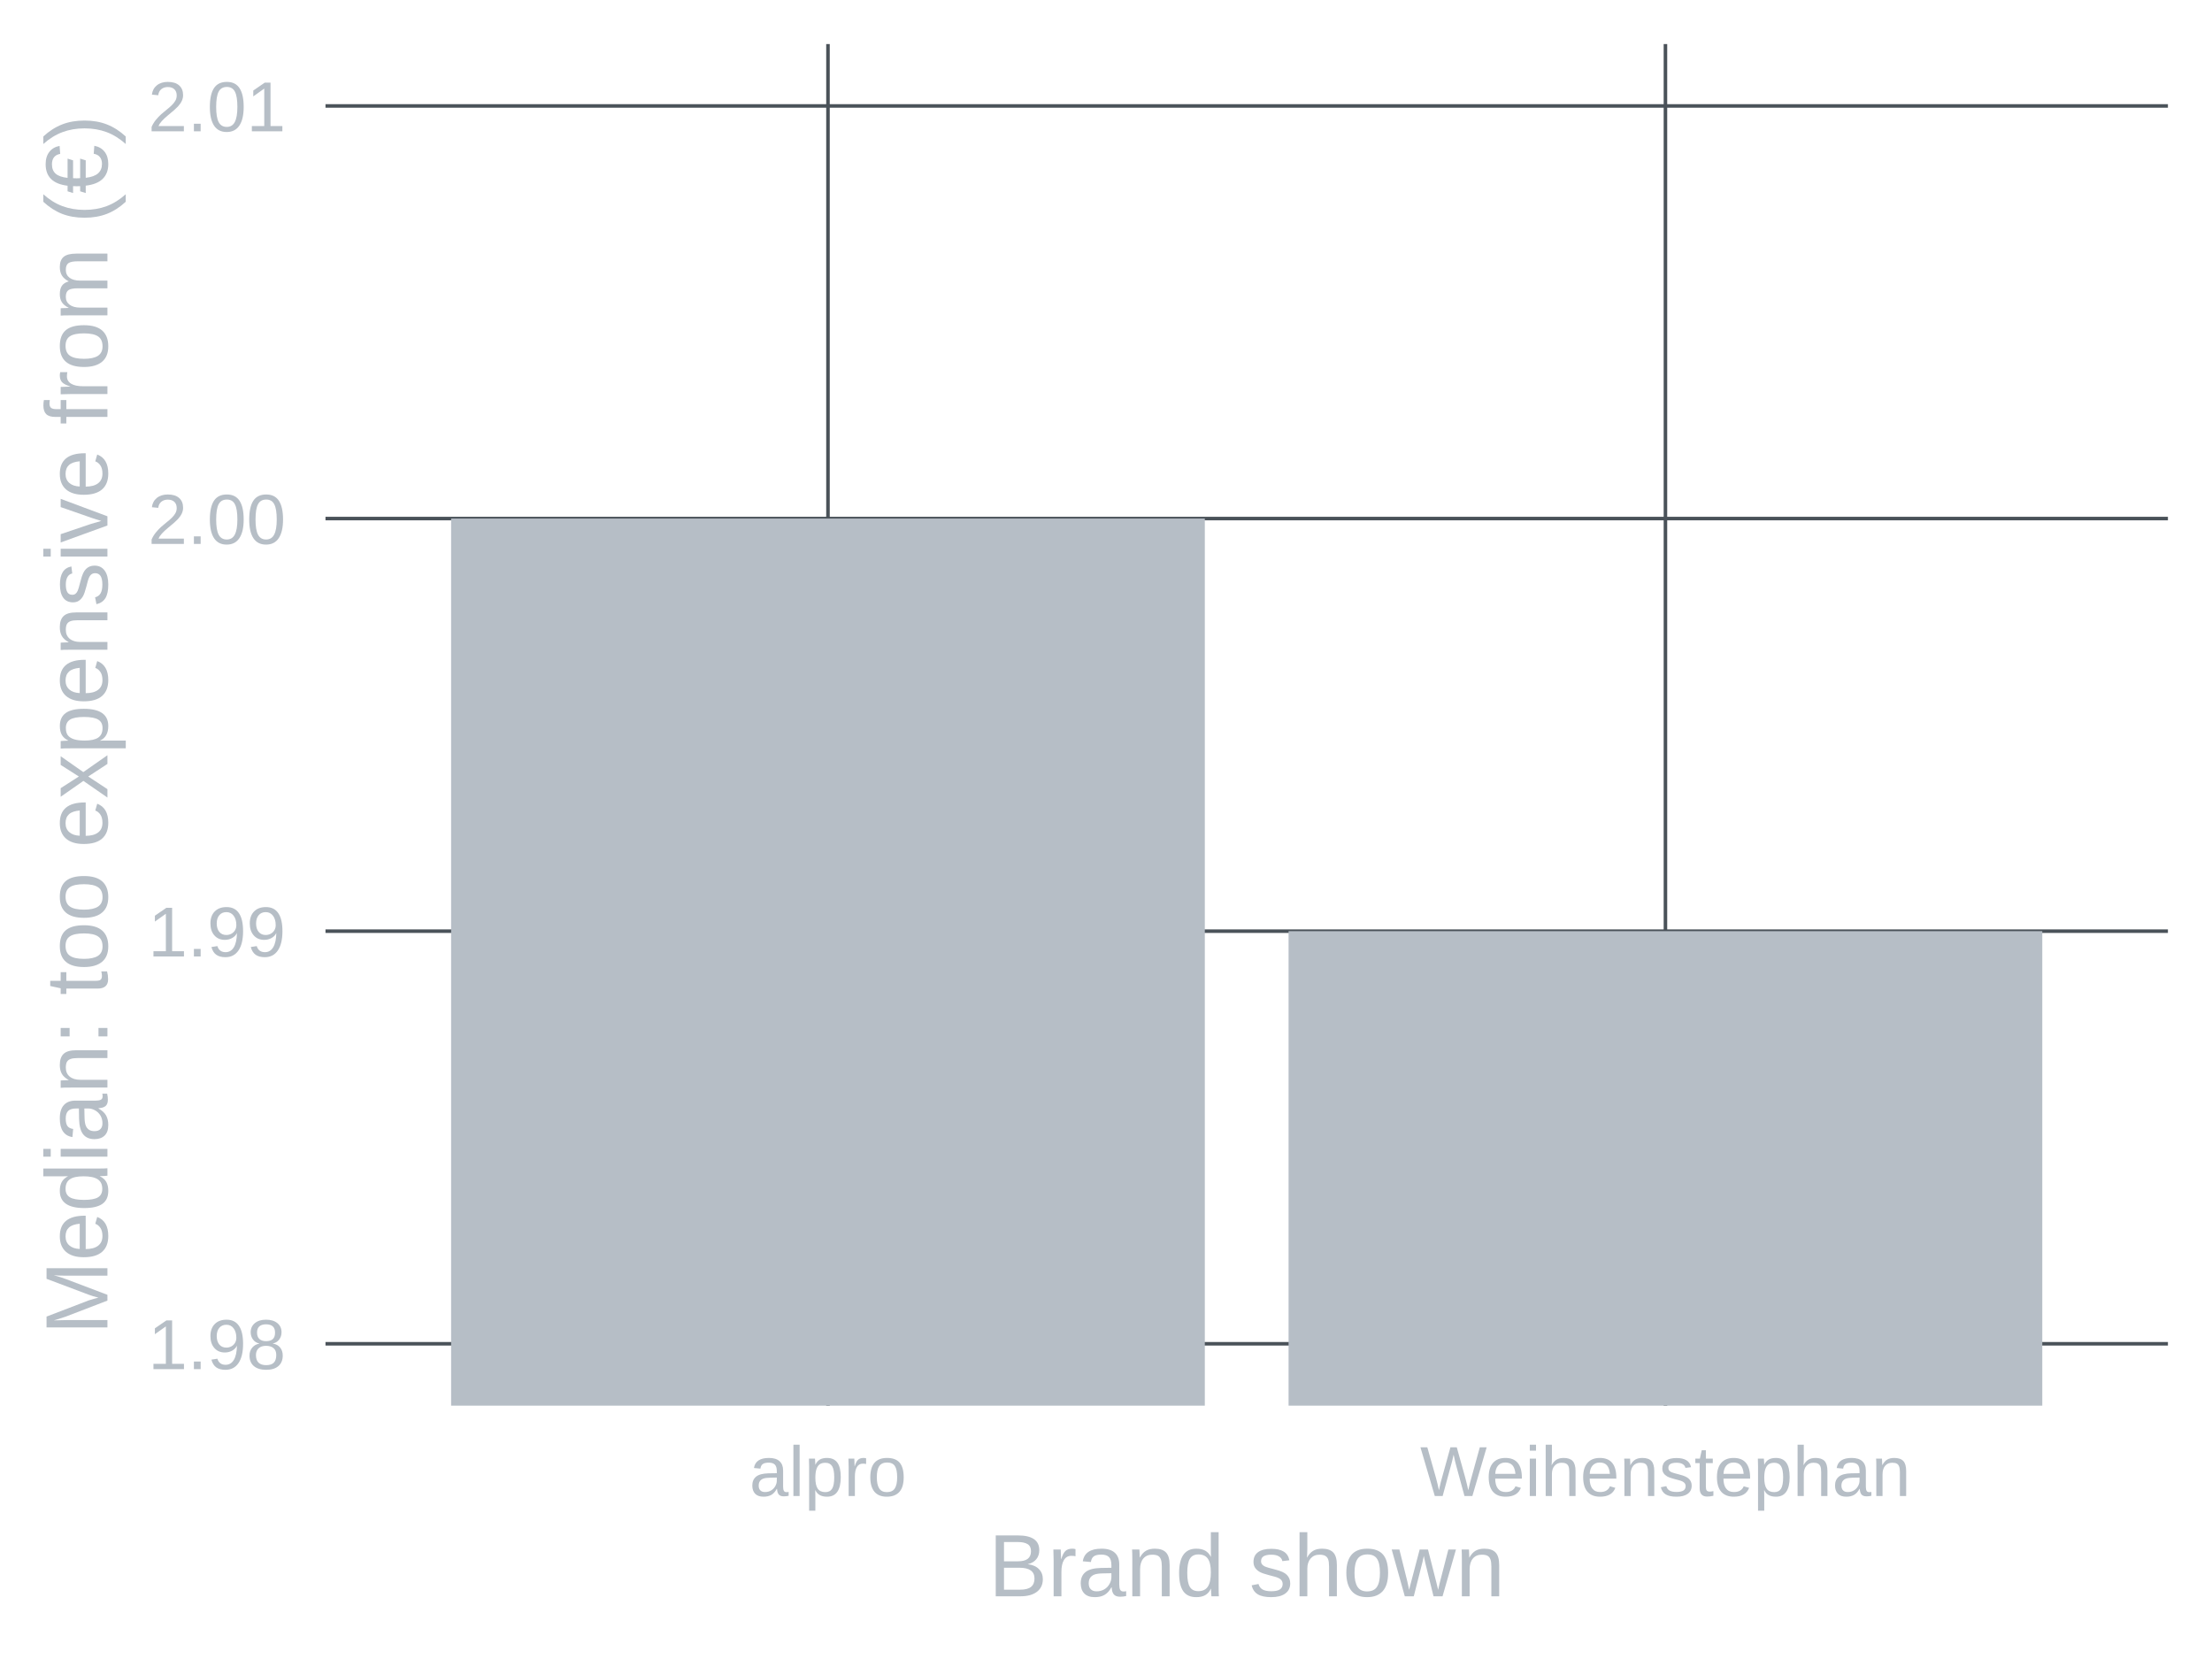
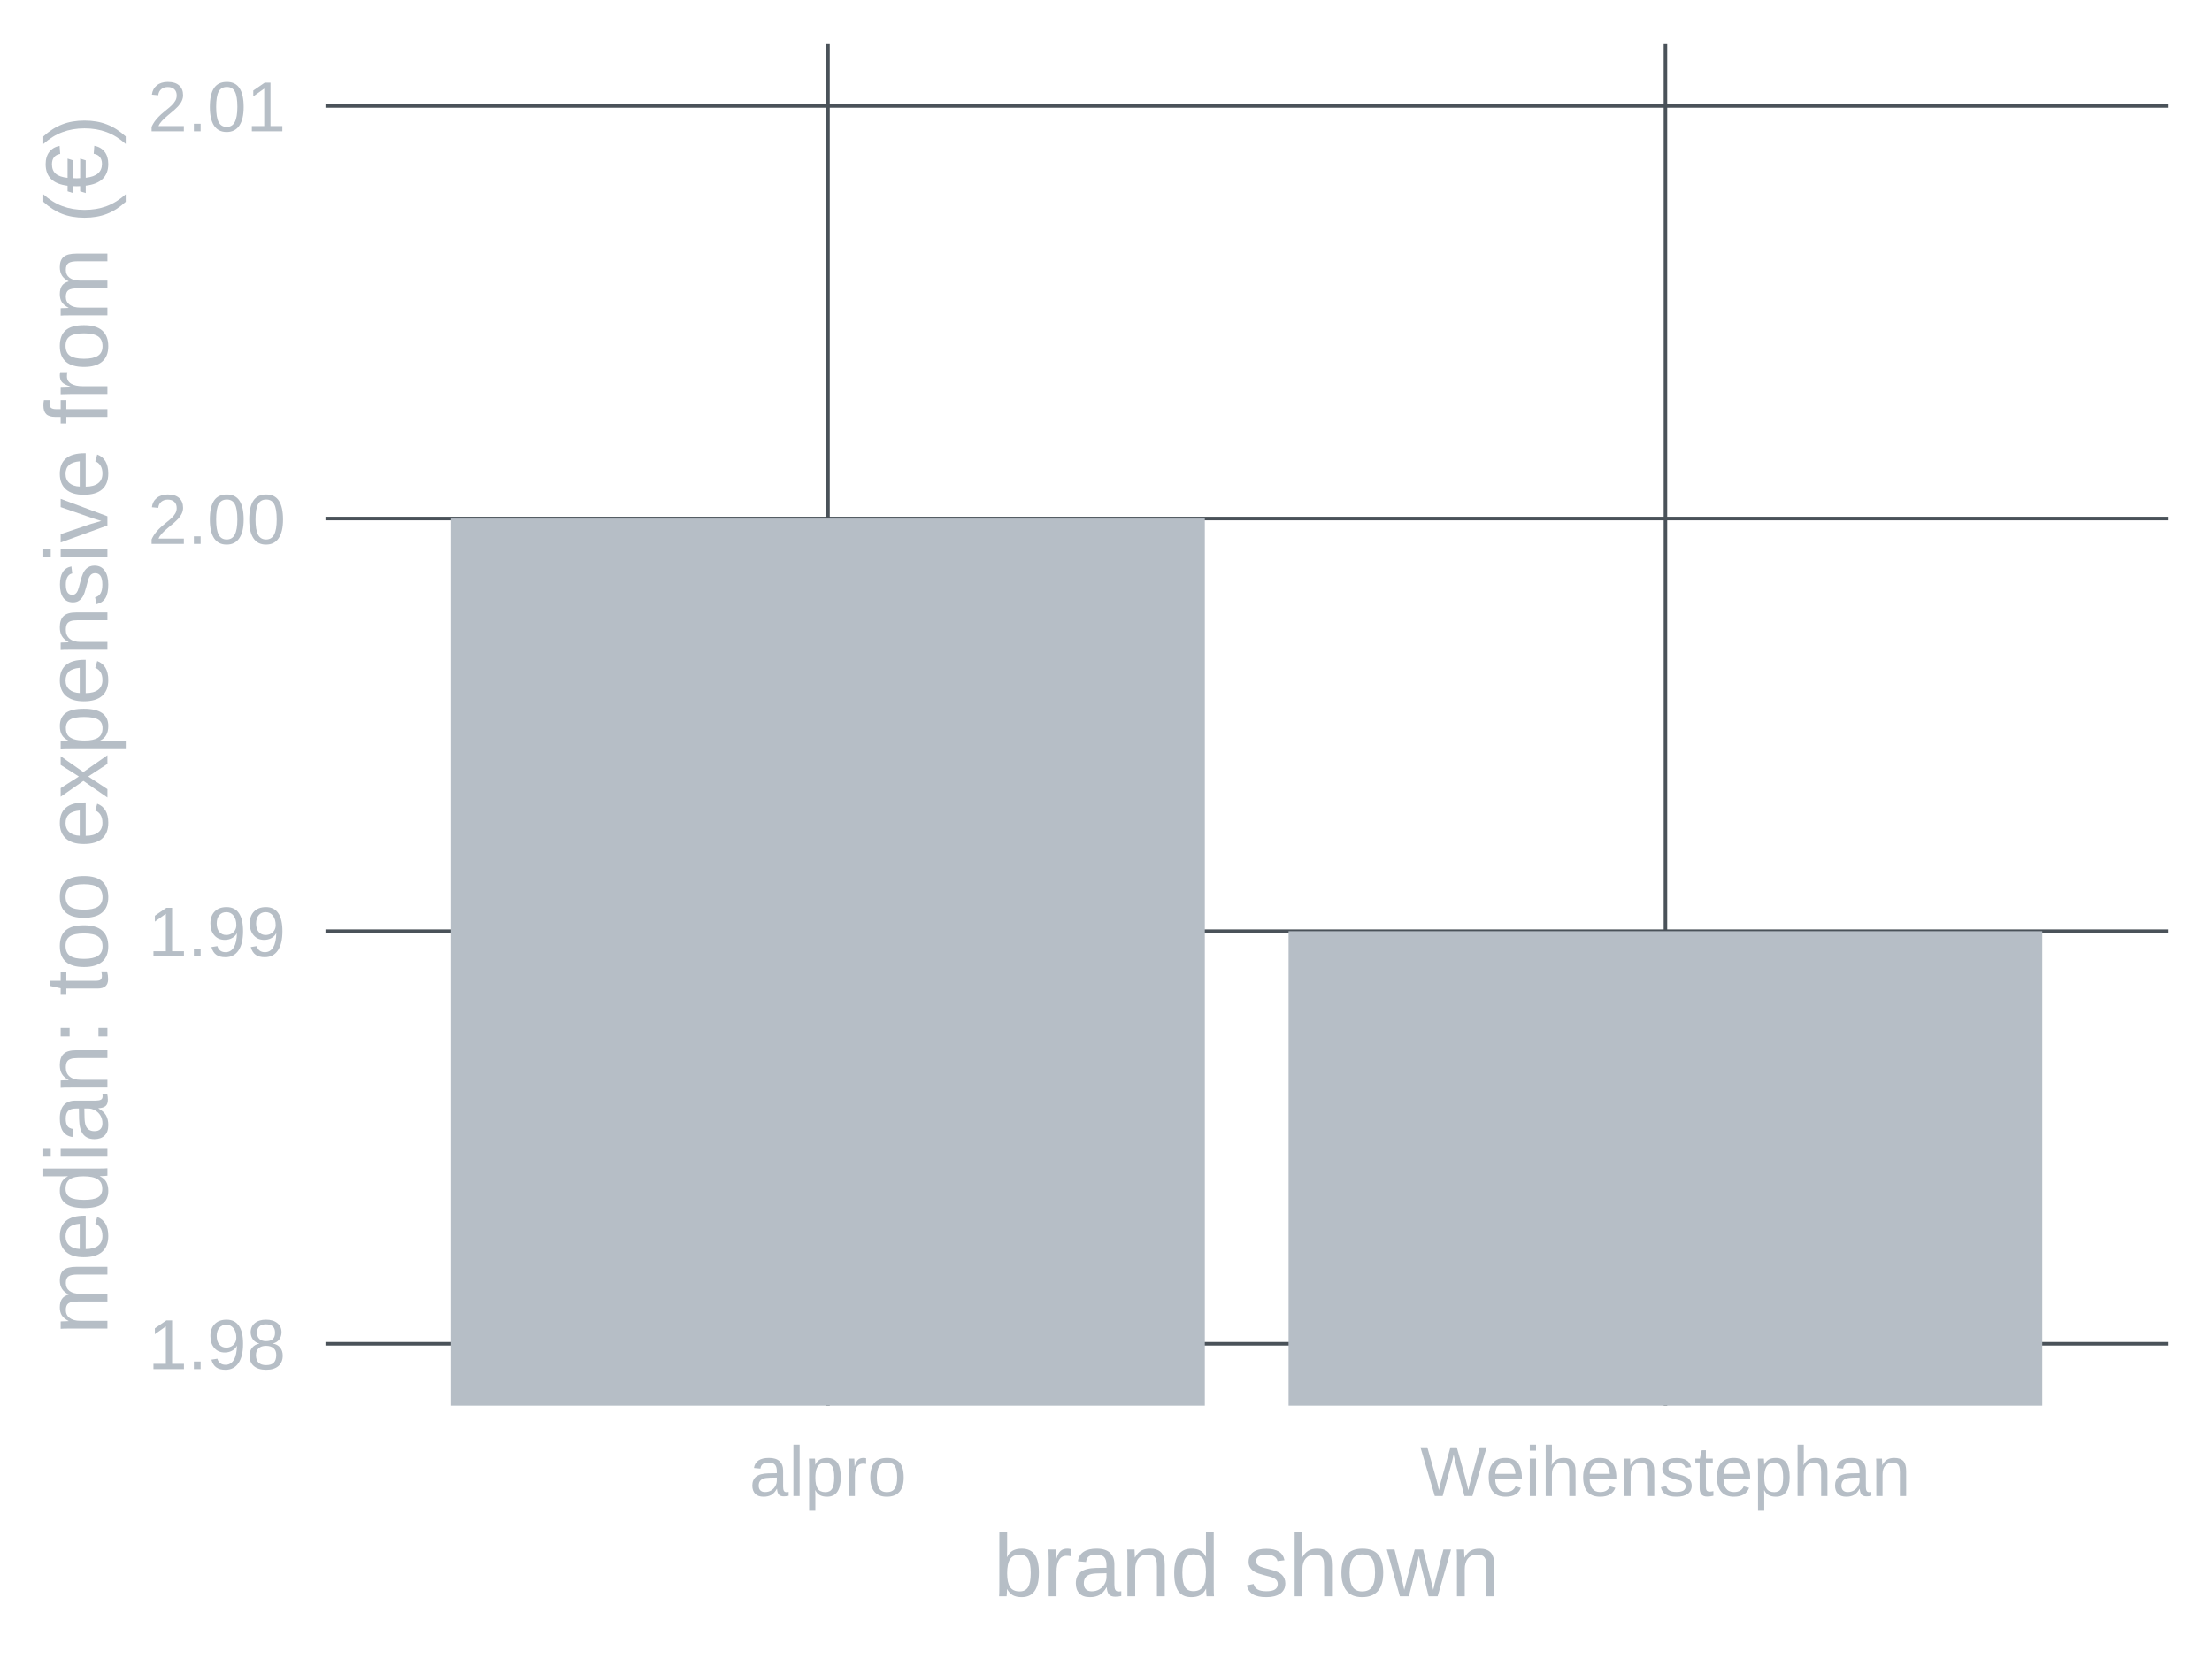
<svg xmlns="http://www.w3.org/2000/svg" width="800.00pt" height="600.00pt" viewBox="0 0 800.00 600.00">
  <g class="svglite">
    <defs>
      <style type="text/css">
    .svglite line, .svglite polyline, .svglite polygon, .svglite path, .svglite rect, .svglite circle {
      fill: none;
      stroke: #000000;
      stroke-linecap: round;
      stroke-linejoin: round;
      stroke-miterlimit: 10.00;
    }
    .svglite text {
      white-space: pre;
    }
    .svglite g.glyphgroup path {
      fill: inherit;
      stroke: none;
    }
  </style>
    </defs>
    <rect width="100%" height="100%" style="stroke: none; fill: none;" />
    <defs>
      <clipPath id="cpMC4wMHw4MDAuMDB8MC4wMHw2MDAuMDA=">
        <rect x="0.00" y="0.00" width="800.00" height="600.00" />
      </clipPath>
    </defs>
    <g clip-path="url(#cpMC4wMHw4MDAuMDB8MC4wMHw2MDAuMDA=)">
      <rect x="-0" y="0.00" width="800.00" height="600.00" style="stroke-width: 3.10; stroke: none;" />
    </g>
    <defs>
      <clipPath id="cpMTE3LjcyfDc4NC4wNnwxNS45NHw1MDguMzg=">
        <rect x="117.72" y="15.94" width="666.34" height="492.44" />
      </clipPath>
    </defs>
    <g clip-path="url(#cpMTE3LjcyfDc4NC4wNnwxNS45NHw1MDguMzg=)">
      <rect x="117.72" y="15.94" width="666.34" height="492.44" style="stroke-width: 3.10; stroke: none;" />
      <polyline points="117.72,485.99 784.06,485.99 " style="stroke-width: 1.28; stroke: #4A5259; stroke-linecap: butt;" />
      <polyline points="117.72,336.77 784.06,336.77 " style="stroke-width: 1.28; stroke: #4A5259; stroke-linecap: butt;" />
      <polyline points="117.72,187.55 784.06,187.55 " style="stroke-width: 1.28; stroke: #4A5259; stroke-linecap: butt;" />
      <polyline points="117.72,38.32 784.06,38.32 " style="stroke-width: 1.28; stroke: #4A5259; stroke-linecap: butt;" />
      <polyline points="299.45,508.38 299.45,15.94 " style="stroke-width: 1.28; stroke: #4A5259; stroke-linecap: butt;" />
      <polyline points="602.33,508.38 602.33,15.94 " style="stroke-width: 1.28; stroke: #4A5259; stroke-linecap: butt;" />
      <rect x="466.03" y="336.77" width="272.59" height="29695.43" style="stroke-width: 3.10; stroke: none; stroke-linecap: butt; stroke-linejoin: miter; fill: #B6BEC6;" />
      <rect x="163.15" y="187.55" width="272.59" height="29844.66" style="stroke-width: 3.10; stroke: none; stroke-linecap: butt; stroke-linejoin: miter; fill: #B6BEC6;" />
    </g>
    <g clip-path="url(#cpMC4wMHw4MDAuMDB8MC4wMHw2MDAuMDA=)">
      <text x="103.37" y="495.16" text-anchor="end" style="font-size: 25.60px;fill: #B6BEC6; font-family: &quot;Arial&quot;;" textLength="49.81px" lengthAdjust="spacingAndGlyphs">1.98</text>
      <text x="103.37" y="345.93" text-anchor="end" style="font-size: 25.60px;fill: #B6BEC6; font-family: &quot;Arial&quot;;" textLength="49.81px" lengthAdjust="spacingAndGlyphs">1.99</text>
      <text x="103.37" y="196.71" text-anchor="end" style="font-size: 25.60px;fill: #B6BEC6; font-family: &quot;Arial&quot;;" textLength="49.81px" lengthAdjust="spacingAndGlyphs">2.00</text>
      <text x="103.37" y="47.49" text-anchor="end" style="font-size: 25.60px;fill: #B6BEC6; font-family: &quot;Arial&quot;;" textLength="49.81px" lengthAdjust="spacingAndGlyphs">2.01</text>
      <text x="299.45" y="541.05" text-anchor="middle" style="font-size: 25.60px;fill: #B6BEC6; font-family: &quot;Arial&quot;;" textLength="56.91px" lengthAdjust="spacingAndGlyphs">alpro</text>
      <text x="602.33" y="541.05" text-anchor="middle" style="font-size: 25.60px;fill: #B6BEC6; font-family: &quot;Arial&quot;;" textLength="177.39px" lengthAdjust="spacingAndGlyphs">Weihenstephan</text>
-       <text x="450.89" y="577.32" text-anchor="middle" style="font-size: 32.00px;fill: #B6BEC6; font-family: &quot;Arial&quot;;" textLength="186.78px" lengthAdjust="spacingAndGlyphs">Brand shown</text>
-       <text transform="translate(38.85,262.16) rotate(-90)" text-anchor="middle" style="font-size: 32.00px;fill: #B6BEC6; font-family: &quot;Arial&quot;;" textLength="441.09px" lengthAdjust="spacingAndGlyphs">Median: too expensive from (€)</text>
+       <text x="450.89" y="577.32" text-anchor="middle" style="font-size: 32.00px;fill: #B6BEC6; font-family: &quot;Arial&quot;;" textLength="183.23px" lengthAdjust="spacingAndGlyphs">brand shown</text>
+       <text transform="translate(38.85,262.16) rotate(-90)" text-anchor="middle" style="font-size: 32.00px;fill: #B6BEC6; font-family: &quot;Arial&quot;;" textLength="441.09px" lengthAdjust="spacingAndGlyphs">median: too expensive from (€)</text>
    </g>
  </g>
</svg>
